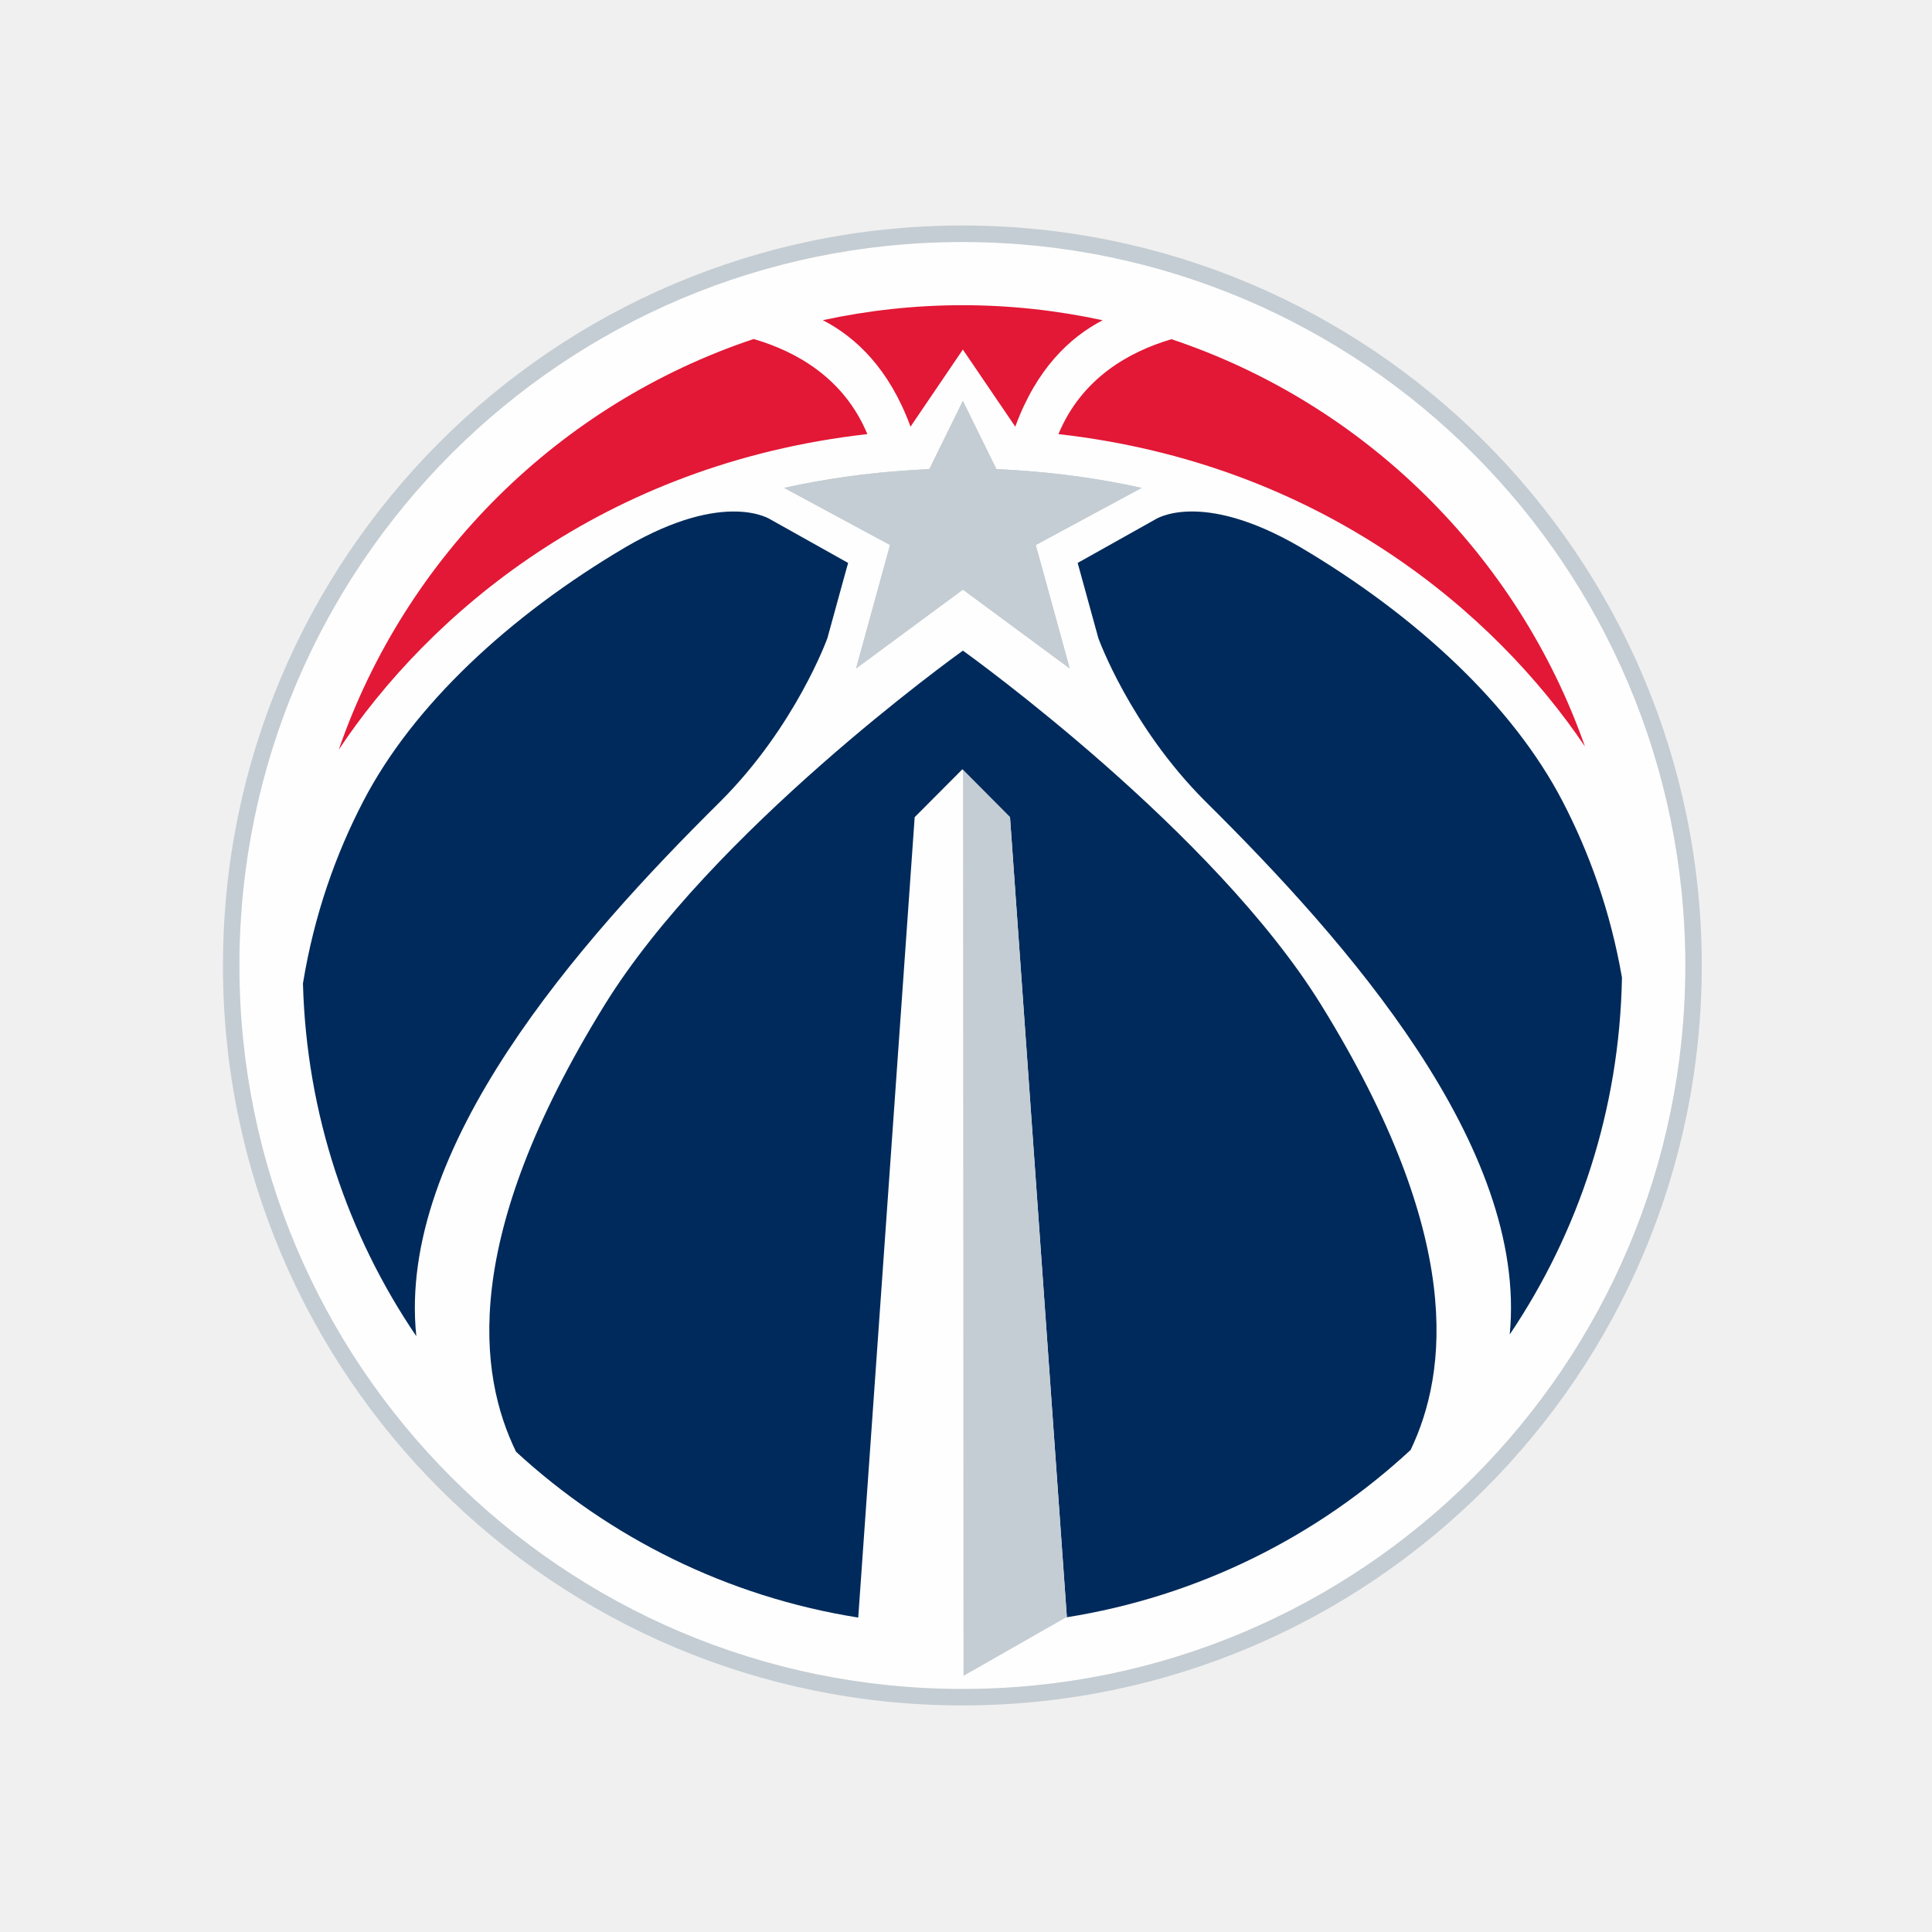
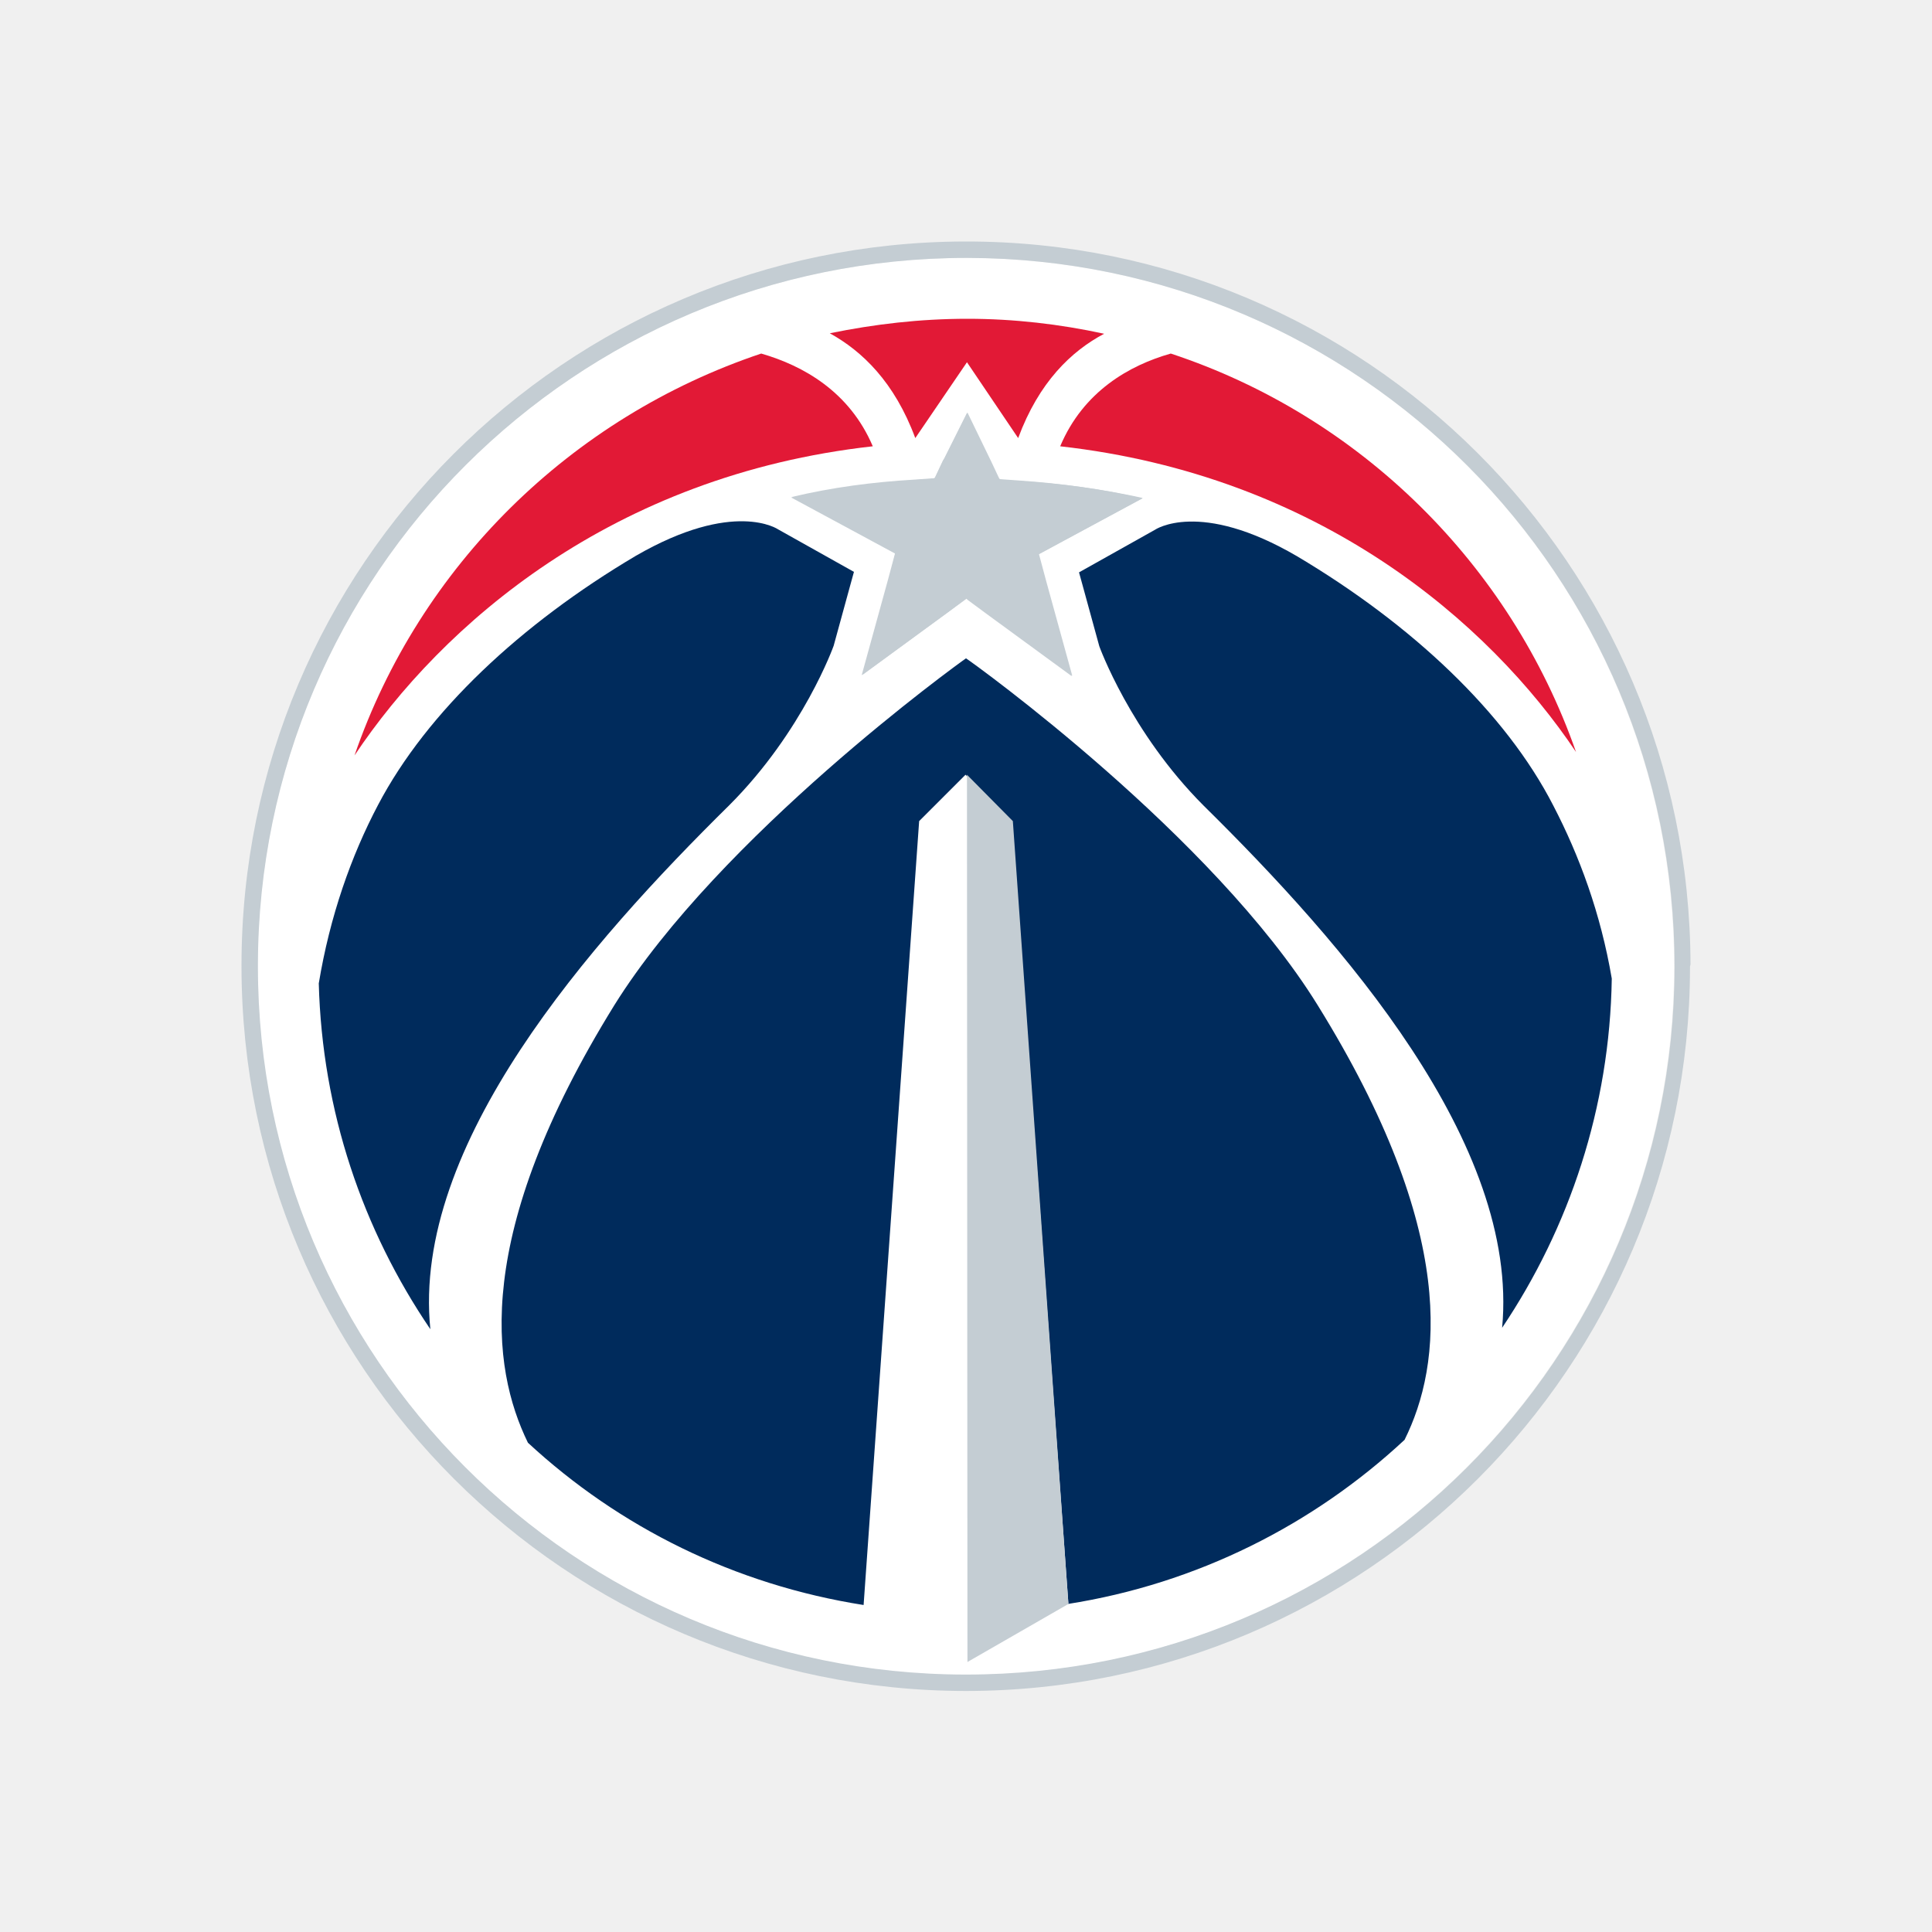
- <svg xmlns="http://www.w3.org/2000/svg" width="500" height="500" viewBox="0 0 500 500">
-   <g fill="none" fill-rule="evenodd">
-     <path d="M249.384 62.623h-.327c-103.207.012-186.921 83.648-187.102 186.935v.327c.012 103.311 83.629 187.105 186.897 187.226h.254c103.231-.036 186.933-83.697 187.066-187.02v-.242c-.024-103.263-83.581-187.032-186.788-187.226" fill="#FEFEFE" fill-rule="nonzero" />
-     <path d="M436.168 249.987v.109c-.121 103.323-83.823 186.984-187.054 187.008h-.254c-103.267-.109-186.897-83.915-186.909-187.214v-.327c.181-103.287 83.908-186.935 187.102-186.935h.327c103.219.194 186.764 83.951 186.788 187.226v.133zm4.244-.544c-.242-105.586-85.842-191.074-191.347-191.086h-.411C143.126 58.599 57.731 144.268 57.707 249.769l-.012.206v.121c.133 105.659 85.734 191.219 191.31 191.267h.266c105.577-.133 191.069-85.754 191.141-191.376 0-.073.012-.145.012-.254-.012 0 0-.073-.012-.29z" fill="#C4CDD3" fill-rule="nonzero" />
-     <path d="M186.509 207.34c19.444-19.445 27.619-42.181 27.619-42.181l4.341-15.791 1.028-3.678-19.916-11.156s-11.608-8.071-37.583 7.006c-30.424 17.945-55.164 41.153-67.958 65.776-7.098 13.637-12.721 29.343-15.635 47.191.907 33.796 11.572 65.147 29.336 91.296-5.067-48.691 41.96-102.029 78.769-138.462M336.398 141.535c-25.974-15.077-37.595-7.006-37.595-7.006l-19.904 11.156 1.016 3.691 4.341 15.791s8.174 22.724 27.631 42.169c36.7 36.325 83.557 89.445 78.829 138.027 17.836-26.463 28.429-58.19 29.045-92.373-2.987-17.231-8.513-32.428-15.405-45.678-12.806-24.612-37.558-47.832-67.958-65.776" fill="#002A5B" fill-rule="nonzero" />
-     <path d="M273.922 112.348c68.248 7.72 113.098 46.477 136.267 80.853-17.425-49.611-57.087-88.731-107.016-105.417-11.016 3.255-23.229 10.104-29.251 24.563M224.47 112.348c-6.058-14.532-18.368-21.381-29.42-24.612-50.243 16.759-90.087 56.242-107.379 106.276 22.999-34.57 68.019-73.896 136.799-81.664M235.642 110.421l13.543-19.953 13.568 19.953c5.441-14.871 14.015-23.075 22.612-27.54-11.645-2.517-23.725-3.884-36.119-3.896-12.455-.012-24.596 1.355-36.301 3.872 8.622 4.465 17.231 12.633 22.697 27.564" fill="#E21836" fill-rule="nonzero" />
-     <path d="M341.944 260.113c-27.752-44.94-90.776-90.316-92.747-91.731-1.971 1.416-64.995 46.791-92.747 91.731-37.462 60.646-32.6 95.628-22.902 115.593 24.136 22.216 54.693 37.547 88.563 42.919l14.607-207.143 12.177-12.221.157-.169v.012l.012-.012.157.169 12.165 12.221 14.716 206.986-.205.109c34.136-5.397 64.923-20.861 89.18-43.343 9.541-20.038 14.063-54.935-23.132-115.121" fill="#002A5B" fill-rule="nonzero" />
-     <path fill="#C4CDD3" fill-rule="nonzero" d="M261.389 211.477l-12.165-12.221.133 234.453 26.542-15.137.194-.109zM249.121 152.652l-5.309 3.921-22.262 16.432 5.828-21.187 1.004-3.666 1.959-7.103-6.469-3.497-20.944-11.29c10.569-2.335 21.367-3.848 32.274-4.55l5.333-.327.218-.448 2.128-4.368.339-.678 5.973-12.149 6.167 12.56.133.266 2.152 4.368.206.448 5.345.327c10.895.702 21.705 2.214 32.262 4.55l-20.932 11.29-6.481 3.497 1.959 7.103 1.016 3.666 5.828 21.187-22.262-16.432-5.308-3.921v-.109l-.085.06-.072-.06v.109z" />
-     <path d="M249.276 152.544v.109l5.308 3.92 22.262 16.432-5.828-21.187-1.004-3.678-1.959-7.091 6.469-3.485 20.944-11.302c-10.581-2.323-21.367-3.848-32.274-4.55l-5.333-.339-.218-.436-2.152-4.356-.133-.278-6.167-12.548-5.961 12.136h-.012l-.339.69-2.128 4.356-.218.436-5.333.339c-10.907.702-21.705 2.226-32.274 4.55l20.944 11.302 6.481 3.485-1.971 7.091-1.004 3.678-5.828 21.187 22.262-16.432 5.308-3.921v-.109l.073.06.085-.06z" fill="#C4CDD3" fill-rule="nonzero" />
-     <path d="M0 0h500v500H0z" />
+ <svg xmlns="http://www.w3.org/2000/svg" version="1.1" id="Layer_2_1_" x="0px" y="0px" viewBox="0 0 400 400" style="enable-background:new 0 0 400 400;" xml:space="preserve">
+   <style type="text/css">
+ 	.st0{fill:#FFFFFF;}
+ 	.st1{fill:#C4CDD3;}
+ 	.st2{fill:#002B5C;}
+ 	.st3{fill:#E21936;}
+ </style>
+   <g id="Layer_2_2_">
+     <path class="st0" d="M200.3,53.4h-0.3c-80.9,0-146.4,65.5-146.7,146.4v0.3c0,80.9,65.5,146.5,146.4,146.7h0.1h0.1l0,0   c80.9,0,146.5-65.5,146.7-146.4v-0.1v-0.1C346.7,119.2,281.2,53.5,200.3,53.4" />
+     <path class="st1" d="M350,199.6C349.8,117,282.7,50,200.1,50h-0.1h-0.3C117,50.2,50,117.3,50,199.9v0.2v0.1   C50.1,283,117.2,350,199.9,350.1l0,0l0,0h0.1h0.1c82.8-0.1,149.7-67.2,149.8-149.8c0-0.1,0-0.1,0-0.2S350,199.8,350,199.6    M346.7,200.2L346.7,200.2c-0.1,81-65.6,146.5-146.7,146.5l0,0h-0.1h-0.1C118.9,346.6,53.4,281,53.4,200.1v-0.3   c0.1-80.9,65.8-146.4,146.7-146.4h0.3c80.9,0.2,146.3,65.8,146.3,146.7L346.7,200.2L346.7,200.2z" />
+     <path class="st2" d="M151,166.7c15.3-15.3,21.6-33,21.6-33l3.4-12.4l0.8-2.9l-15.7-8.8c0,0-9.1-6.3-29.5,5.5   c-23.8,14.1-43.2,32.3-53.3,51.5c-5.6,10.6-10,23.1-12.3,37c0.7,26.5,9.1,51,23.1,71.6C85.2,237,122.1,195.2,151,166.7" />
+     <path class="st2" d="M268.6,115.2c-20.3-11.9-29.5-5.5-29.5-5.5l-15.7,8.8l0.8,2.9l3.4,12.4c0,0,6.4,17.8,21.6,33   c28.8,28.4,65.4,70,61.8,108.1c13.9-20.7,22.3-45.6,22.7-72.3c-2.3-13.5-6.7-25.4-12.1-35.8C311.7,147.5,292.3,129.3,268.6,115.2" />
+     <path class="st3" d="M219.5,92.4c53.5,6,88.7,36.3,106.8,63.3c-13.6-38.9-44.8-69.6-83.9-82.5C233.9,75.6,224.3,81,219.5,92.4" />
+     <path class="st3" d="M180.7,92.4c-4.8-11.3-14.4-16.7-23.1-19.2c-39.4,13.2-70.7,44-84.2,83.2C91.5,129.3,126.8,98.4,180.7,92.4" />
+     <path class="st3" d="M189.5,90.7L200.2,75l10.6,15.7c4.3-11.6,11-18,17.8-21.6c-9.2-2-18.7-3.1-28.3-3.1c-9.8,0-19.2,1.1-28.5,3   C178.5,72.7,185.2,79.1,189.5,90.7" />
+     <path class="st2" d="M272.8,208.1c-21.7-35.1-71.1-70.7-72.8-71.8c-1.6,1.1-50.9,36.7-72.8,71.8c-29.4,47.5-25.5,75-17.9,90.6   c18.9,17.5,42.8,29.4,69.5,33.6l11.5-162.3l9.5-9.5l0.1-0.1l0,0l0,0l0.1,0.1l9.5,9.5L221.2,332l-0.2,0.1   c26.8-4.2,50.9-16.4,69.8-34C298.5,282.6,302,255.2,272.8,208.1" />
+     <polygon class="st1" points="209.7,170 200.2,160.4 200.3,344.1 221,332.2 221.2,332.1  " />
+     <path class="st1" d="M200.1,123.9l-4.2,3.1l-17.5,12.8l4.6-16.7l0.8-2.9l1.5-5.6l-5-2.7l-16.5-8.9c8.2-1.8,16.7-3,25.4-3.6l4.2-0.3   l0.2-0.3l1.6-3.4l0.3-0.5l0,0l4.7-9.4l4.8,9.9l0,0l0.1,0.2l1.6,3.4l0.2,0.3l4.2,0.3c8.6,0.5,17,1.6,25.4,3.6l-16.5,8.9l-5,2.7   l1.5,5.6l0.8,2.9l4.6,16.7l-17.5-12.8l-4.2-3.1v-0.1H200.1L200.1,123.9L200.1,123.9z" />
+     <path class="st1" d="M200.3,123.9L200.3,123.9l4.2,3.2l17.5,12.8l-4.6-16.7l-0.8-2.9l-1.5-5.6l5-2.7l16.5-8.9   c-8.2-1.8-16.7-3-25.4-3.6l-4.2-0.3l-0.2-0.3l-1.6-3.4l-0.1-0.2l-4.8-9.9l-4.7,9.4l0,0l-0.3,0.5l-1.6,3.4l-0.2,0.3l-4.2,0.3   c-8.6,0.5-17,1.6-25.4,3.6l16.5,8.9l5,2.7l-1.4,5.6l-0.8,2.9l-4.6,16.7l17.5-12.8l4.2-3.1v-0.1L200.3,123.9L200.3,123.9   L200.3,123.9z" />
  </g>
</svg>
